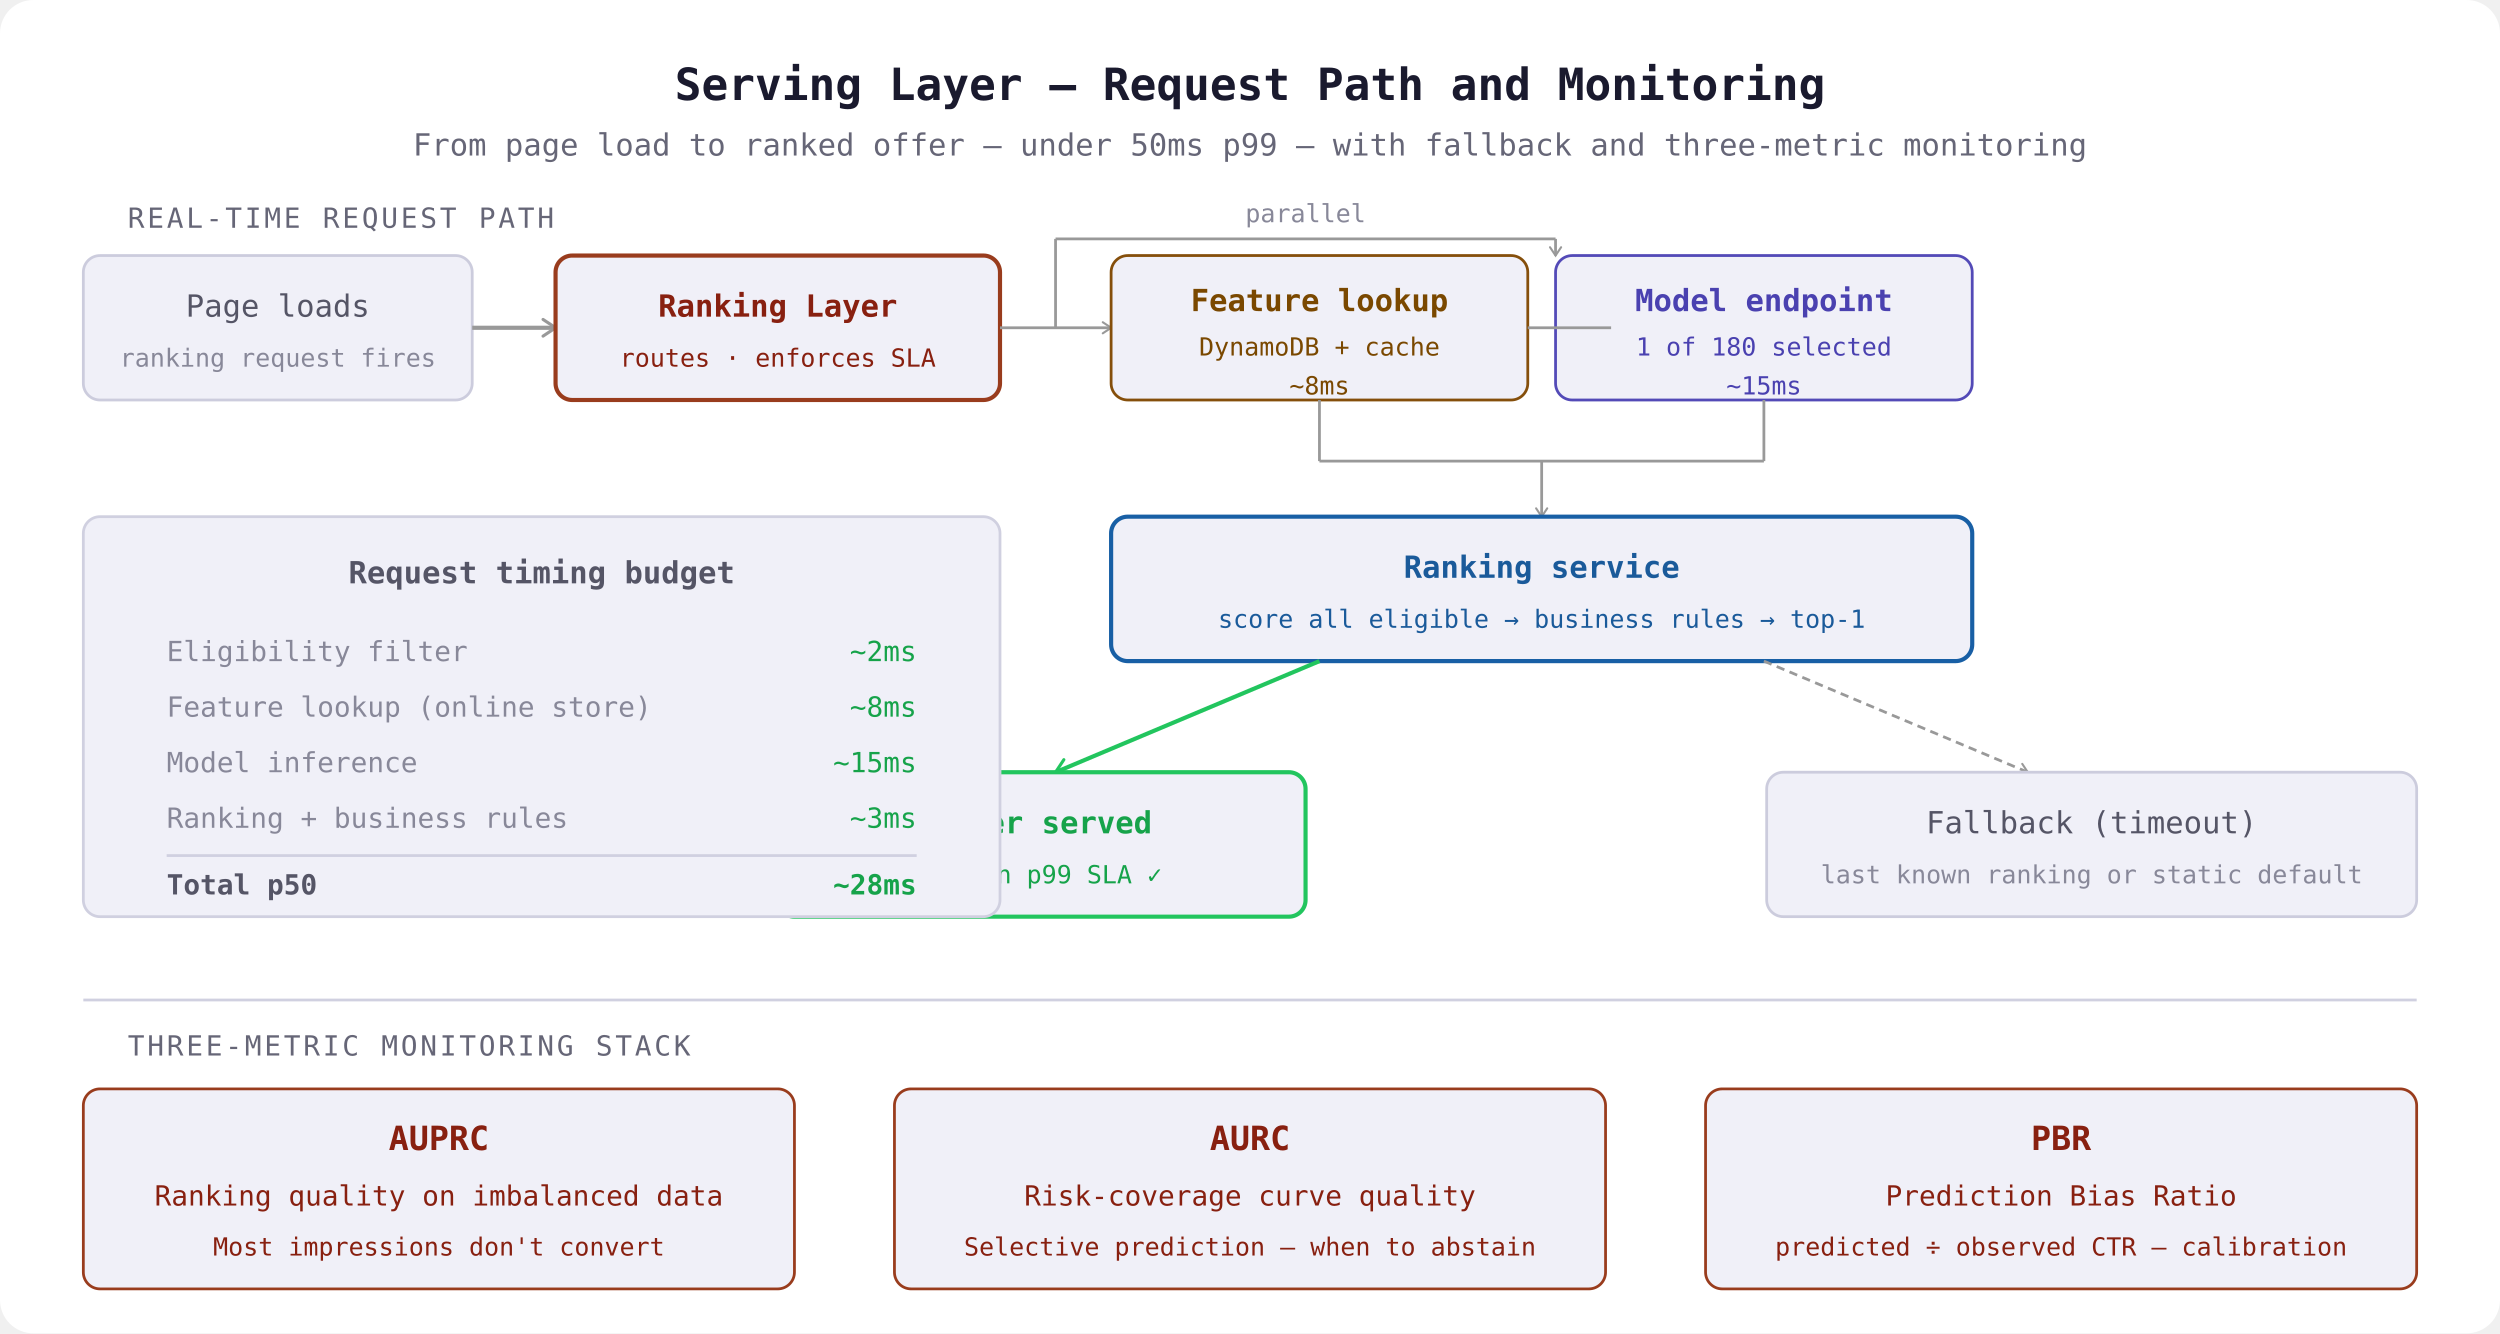
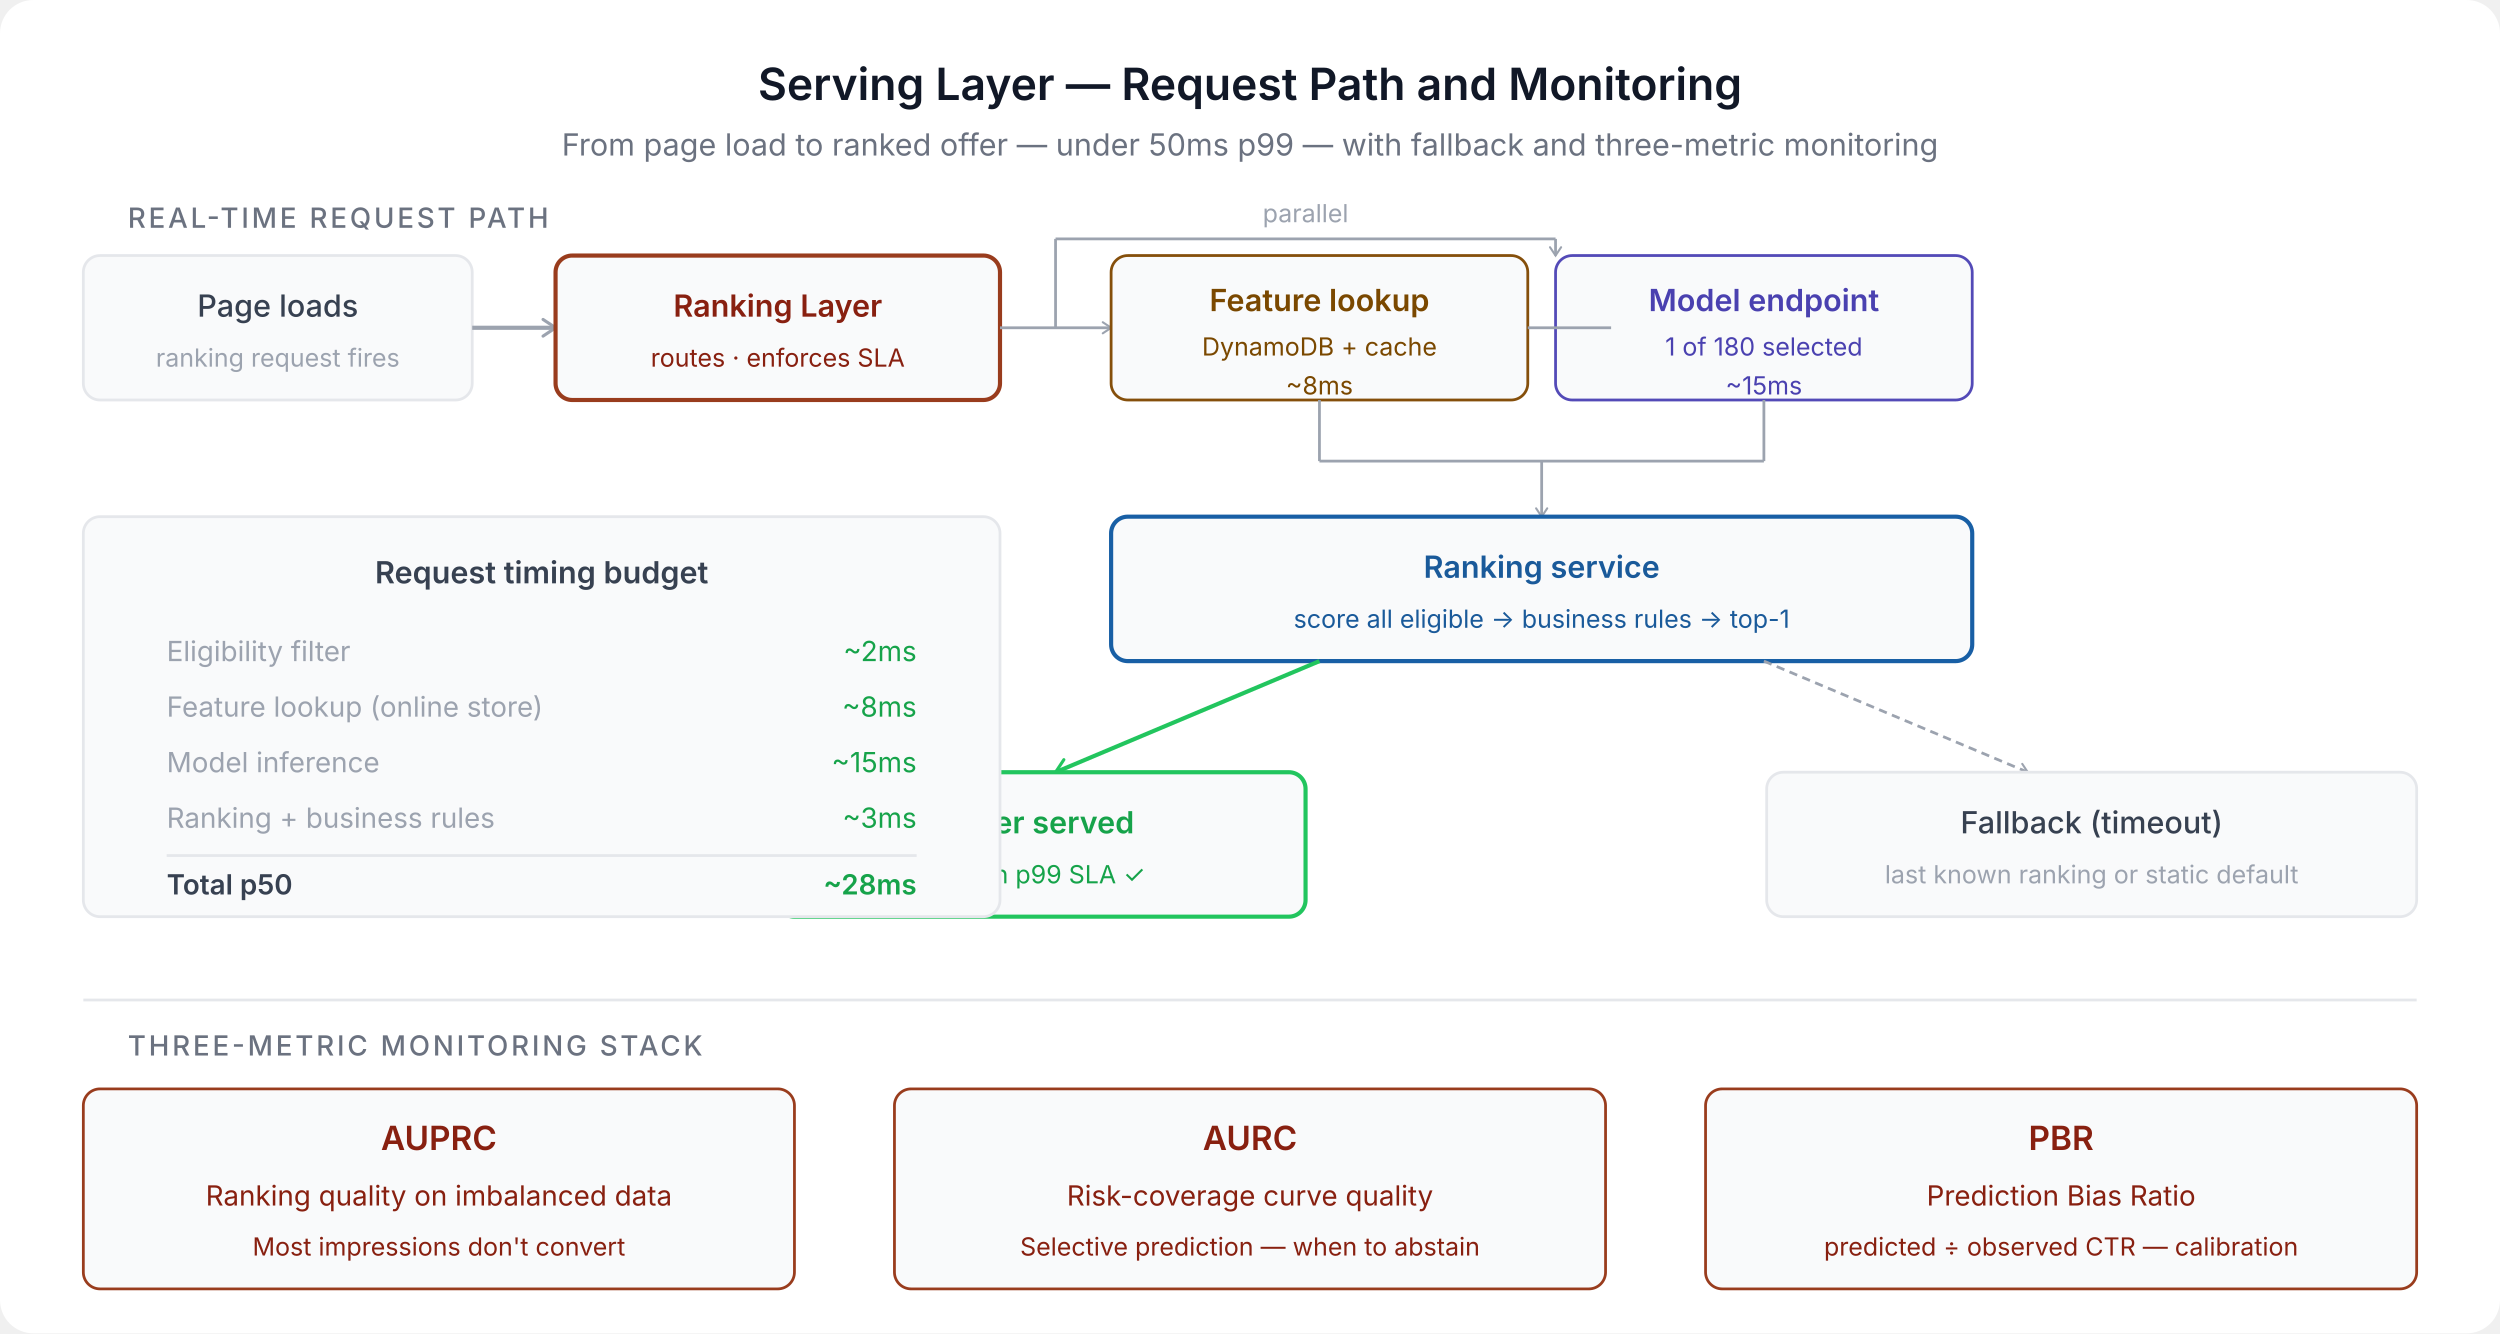
- <svg xmlns="http://www.w3.org/2000/svg" width="900" height="480" viewBox="0 0 900 480" font-family="ui-monospace, 'Cascadia Code', monospace">
+ <svg xmlns="http://www.w3.org/2000/svg" width="900" height="480" viewBox="0 0 900 480" font-family="-apple-system, BlinkMacSystemFont, 'Segoe UI', Inter, Helvetica, sans-serif">
  <rect width="900" height="480" fill="#ffffff" rx="12" />
-   <text x="450" y="36" text-anchor="middle" font-size="16" font-weight="600" fill="#1a1a2e">Serving Layer — Request Path and Monitoring</text>
-   <text x="450" y="56" text-anchor="middle" font-size="11" fill="#666677">From page load to ranked offer — under 50ms p99 — with fallback and three-metric monitoring</text>
-   <text x="46" y="82" font-size="10" fill="#666677" font-weight="500" letter-spacing="1">REAL-TIME REQUEST PATH</text>
-   <rect x="30" y="92" width="140" height="52" rx="6" fill="#f0f0f8" stroke="#ccccdd" stroke-width="1" />
-   <text x="100" y="114" text-anchor="middle" font-size="11" font-weight="500" fill="#555566">Page loads</text>
-   <text x="100" y="132" text-anchor="middle" font-size="9" fill="#888899">ranking request fires</text>
-   <line x1="170" y1="118" x2="200" y2="118" stroke="#999999" stroke-width="1.5" marker-end="url(#arr3)" />
-   <rect x="200" y="92" width="160" height="52" rx="6" fill="#f0f0f8" stroke="#993C1D" stroke-width="1.5" />
+   <text x="450" y="36" text-anchor="middle" font-size="16" font-weight="600" fill="#111827">Serving Layer — Request Path and Monitoring</text>
+   <text x="450" y="56" text-anchor="middle" font-size="11" fill="#6b7280">From page load to ranked offer — under 50ms p99 — with fallback and three-metric monitoring</text>
+   <text x="46" y="82" font-size="10" fill="#6b7280" font-weight="500" letter-spacing="1">REAL-TIME REQUEST PATH</text>
+   <rect x="30" y="92" width="140" height="52" rx="6" fill="#f9fafb" stroke="#e5e7eb" stroke-width="1" />
+   <text x="100" y="114" text-anchor="middle" font-size="11" font-weight="500" fill="#374151">Page loads</text>
+   <text x="100" y="132" text-anchor="middle" font-size="9" fill="#9ca3af">ranking request fires</text>
+   <line x1="170" y1="118" x2="200" y2="118" stroke="#9ca3af" stroke-width="1.5" marker-end="url(#arr3)" />
+   <rect x="200" y="92" width="160" height="52" rx="6" fill="#f9fafb" stroke="#993C1D" stroke-width="1.5" />
  <text x="280" y="114" text-anchor="middle" font-size="11" font-weight="600" fill="#882010">Ranking Layer</text>
  <text x="280" y="132" text-anchor="middle" font-size="9" fill="#882010">routes · enforces SLA</text>
-   <line x1="360" y1="118" x2="400" y2="118" stroke="#999999" stroke-width="1" marker-end="url(#arr3)" />
-   <line x1="380" y1="118" x2="380" y2="86" stroke="#999999" stroke-width="1" />
-   <line x1="380" y1="86" x2="560" y2="86" stroke="#999999" stroke-width="1" />
-   <line x1="560" y1="86" x2="560" y2="92" stroke="#999999" stroke-width="1" marker-end="url(#arr3)" />
-   <text x="470" y="80" text-anchor="middle" font-size="9" fill="#888899">parallel</text>
-   <rect x="400" y="92" width="150" height="52" rx="6" fill="#f0f0f8" stroke="#854F0B" stroke-width="1" />
+   <line x1="360" y1="118" x2="400" y2="118" stroke="#9ca3af" stroke-width="1" marker-end="url(#arr3)" />
+   <line x1="380" y1="118" x2="380" y2="86" stroke="#9ca3af" stroke-width="1" />
+   <line x1="380" y1="86" x2="560" y2="86" stroke="#9ca3af" stroke-width="1" />
+   <line x1="560" y1="86" x2="560" y2="92" stroke="#9ca3af" stroke-width="1" marker-end="url(#arr3)" />
+   <text x="470" y="80" text-anchor="middle" font-size="9" fill="#9ca3af">parallel</text>
+   <rect x="400" y="92" width="150" height="52" rx="6" fill="#f9fafb" stroke="#854F0B" stroke-width="1" />
  <text x="475" y="112" text-anchor="middle" font-size="11" font-weight="600" fill="#7a4800">Feature lookup</text>
  <text x="475" y="128" text-anchor="middle" font-size="9" fill="#7a4800">DynamoDB + cache</text>
  <text x="475" y="142" text-anchor="middle" font-size="9" fill="#7a4800">~8ms</text>
-   <rect x="560" y="92" width="150" height="52" rx="6" fill="#f0f0f8" stroke="#534AB7" stroke-width="1" />
+   <rect x="560" y="92" width="150" height="52" rx="6" fill="#f9fafb" stroke="#534AB7" stroke-width="1" />
  <text x="635" y="112" text-anchor="middle" font-size="11" font-weight="600" fill="#4a41b0">Model endpoint</text>
  <text x="635" y="128" text-anchor="middle" font-size="9" fill="#4a41b0">1 of 180 selected</text>
  <text x="635" y="142" text-anchor="middle" font-size="9" fill="#4a41b0">~15ms</text>
-   <line x1="550" y1="118" x2="580" y2="118" stroke="#999999" stroke-width="1" />
-   <line x1="475" y1="144" x2="475" y2="166" stroke="#999999" stroke-width="1" />
-   <line x1="635" y1="144" x2="635" y2="166" stroke="#999999" stroke-width="1" />
-   <line x1="475" y1="166" x2="635" y2="166" stroke="#999999" stroke-width="1" />
-   <line x1="555" y1="166" x2="555" y2="186" stroke="#999999" stroke-width="1" marker-end="url(#arr3)" />
-   <rect x="400" y="186" width="310" height="52" rx="6" fill="#f0f0f8" stroke="#185FA5" stroke-width="1.5" />
+   <line x1="550" y1="118" x2="580" y2="118" stroke="#9ca3af" stroke-width="1" />
+   <line x1="475" y1="144" x2="475" y2="166" stroke="#9ca3af" stroke-width="1" />
+   <line x1="635" y1="144" x2="635" y2="166" stroke="#9ca3af" stroke-width="1" />
+   <line x1="475" y1="166" x2="635" y2="166" stroke="#9ca3af" stroke-width="1" />
+   <line x1="555" y1="166" x2="555" y2="186" stroke="#9ca3af" stroke-width="1" marker-end="url(#arr3)" />
+   <rect x="400" y="186" width="310" height="52" rx="6" fill="#f9fafb" stroke="#185FA5" stroke-width="1.5" />
  <text x="555" y="208" text-anchor="middle" font-size="11" font-weight="600" fill="#1a5a9a">Ranking service</text>
  <text x="555" y="226" text-anchor="middle" font-size="9" fill="#1a5a9a">score all eligible → business rules → top-1</text>
  <line x1="475" y1="238" x2="380" y2="278" stroke="#22c55e" stroke-width="1.5" marker-end="url(#arr3g)" />
-   <line x1="635" y1="238" x2="730" y2="278" stroke="#999999" stroke-width="1" stroke-dasharray="3 2" marker-end="url(#arr3)" />
-   <rect x="280" y="278" width="190" height="52" rx="6" fill="#f0f0f8" stroke="#22c55e" stroke-width="1.5" />
+   <line x1="635" y1="238" x2="730" y2="278" stroke="#9ca3af" stroke-width="1" stroke-dasharray="3 2" marker-end="url(#arr3)" />
+   <rect x="280" y="278" width="190" height="52" rx="6" fill="#f9fafb" stroke="#22c55e" stroke-width="1.5" />
  <text x="375" y="300" text-anchor="middle" font-size="11" font-weight="600" fill="#16a34a">Offer served</text>
  <text x="375" y="318" text-anchor="middle" font-size="9" fill="#16a34a">within p99 SLA ✓</text>
-   <rect x="636" y="278" width="234" height="52" rx="6" fill="#f0f0f8" stroke="#ccccdd" stroke-width="1" />
-   <text x="753" y="300" text-anchor="middle" font-size="11" font-weight="500" fill="#555566">Fallback (timeout)</text>
-   <text x="753" y="318" text-anchor="middle" font-size="9" fill="#888899">last known ranking or static default</text>
-   <rect x="30" y="186" width="330" height="144" rx="6" fill="#f0f0f8" stroke="#d0d0e0" stroke-width="1" />
-   <text x="195" y="210" text-anchor="middle" font-size="11" font-weight="600" fill="#555566">Request timing budget</text>
-   <text x="60" y="238" font-size="10" fill="#888899">Eligibility filter</text>
+   <rect x="636" y="278" width="234" height="52" rx="6" fill="#f9fafb" stroke="#e5e7eb" stroke-width="1" />
+   <text x="753" y="300" text-anchor="middle" font-size="11" font-weight="500" fill="#374151">Fallback (timeout)</text>
+   <text x="753" y="318" text-anchor="middle" font-size="9" fill="#9ca3af">last known ranking or static default</text>
+   <rect x="30" y="186" width="330" height="144" rx="6" fill="#f9fafb" stroke="#e5e7eb" stroke-width="1" />
+   <text x="195" y="210" text-anchor="middle" font-size="11" font-weight="600" fill="#374151">Request timing budget</text>
+   <text x="60" y="238" font-size="10" fill="#9ca3af">Eligibility filter</text>
  <text x="330" y="238" text-anchor="end" font-size="10" fill="#16a34a">~2ms</text>
-   <text x="60" y="258" font-size="10" fill="#888899">Feature lookup (online store)</text>
+   <text x="60" y="258" font-size="10" fill="#9ca3af">Feature lookup (online store)</text>
  <text x="330" y="258" text-anchor="end" font-size="10" fill="#16a34a">~8ms</text>
-   <text x="60" y="278" font-size="10" fill="#888899">Model inference</text>
+   <text x="60" y="278" font-size="10" fill="#9ca3af">Model inference</text>
  <text x="330" y="278" text-anchor="end" font-size="10" fill="#16a34a">~15ms</text>
-   <text x="60" y="298" font-size="10" fill="#888899">Ranking + business rules</text>
+   <text x="60" y="298" font-size="10" fill="#9ca3af">Ranking + business rules</text>
  <text x="330" y="298" text-anchor="end" font-size="10" fill="#16a34a">~3ms</text>
-   <line x1="60" y1="308" x2="330" y2="308" stroke="#d0d0e0" stroke-width="1" />
-   <text x="60" y="322" font-size="10" font-weight="600" fill="#555566">Total p50</text>
+   <line x1="60" y1="308" x2="330" y2="308" stroke="#e5e7eb" stroke-width="1" />
+   <text x="60" y="322" font-size="10" font-weight="600" fill="#374151">Total p50</text>
  <text x="330" y="322" text-anchor="end" font-size="10" font-weight="600" fill="#16a34a">~28ms</text>
-   <line x1="30" y1="360" x2="870" y2="360" stroke="#d0d0e0" stroke-width="1" />
-   <text x="46" y="380" font-size="10" fill="#666677" font-weight="500" letter-spacing="1">THREE-METRIC MONITORING STACK</text>
-   <rect x="30" y="392" width="256" height="72" rx="6" fill="#f0f0f8" stroke="#993C1D" stroke-width="1" />
+   <line x1="30" y1="360" x2="870" y2="360" stroke="#e5e7eb" stroke-width="1" />
+   <text x="46" y="380" font-size="10" fill="#6b7280" font-weight="500" letter-spacing="1">THREE-METRIC MONITORING STACK</text>
+   <rect x="30" y="392" width="256" height="72" rx="6" fill="#f9fafb" stroke="#993C1D" stroke-width="1" />
  <text x="158" y="414" text-anchor="middle" font-size="12" font-weight="600" fill="#882010">AUPRC</text>
  <text x="158" y="434" text-anchor="middle" font-size="10" fill="#882010">Ranking quality on imbalanced data</text>
  <text x="158" y="452" text-anchor="middle" font-size="9" fill="#882010">Most impressions don't convert</text>
-   <rect x="322" y="392" width="256" height="72" rx="6" fill="#f0f0f8" stroke="#993C1D" stroke-width="1" />
+   <rect x="322" y="392" width="256" height="72" rx="6" fill="#f9fafb" stroke="#993C1D" stroke-width="1" />
  <text x="450" y="414" text-anchor="middle" font-size="12" font-weight="600" fill="#882010">AURC</text>
  <text x="450" y="434" text-anchor="middle" font-size="10" fill="#882010">Risk-coverage curve quality</text>
  <text x="450" y="452" text-anchor="middle" font-size="9" fill="#882010">Selective prediction — when to abstain</text>
-   <rect x="614" y="392" width="256" height="72" rx="6" fill="#f0f0f8" stroke="#993C1D" stroke-width="1" />
+   <rect x="614" y="392" width="256" height="72" rx="6" fill="#f9fafb" stroke="#993C1D" stroke-width="1" />
  <text x="742" y="414" text-anchor="middle" font-size="12" font-weight="600" fill="#882010">PBR</text>
  <text x="742" y="434" text-anchor="middle" font-size="10" fill="#882010">Prediction Bias Ratio</text>
  <text x="742" y="452" text-anchor="middle" font-size="9" fill="#882010">predicted ÷ observed CTR — calibration</text>
  <defs>
    <marker id="arr3" viewBox="0 0 10 10" refX="8" refY="5" markerWidth="5" markerHeight="5" orient="auto-start-reverse">
-       <path d="M2 1L8 5L2 9" fill="none" stroke="#999999" stroke-width="1.5" stroke-linecap="round" />
+       <path d="M2 1L8 5L2 9" fill="none" stroke="#9ca3af" stroke-width="1.5" stroke-linecap="round" />
    </marker>
    <marker id="arr3g" viewBox="0 0 10 10" refX="8" refY="5" markerWidth="5" markerHeight="5" orient="auto-start-reverse">
      <path d="M2 1L8 5L2 9" fill="none" stroke="#22c55e" stroke-width="1.5" stroke-linecap="round" />
    </marker>
  </defs>
</svg>
